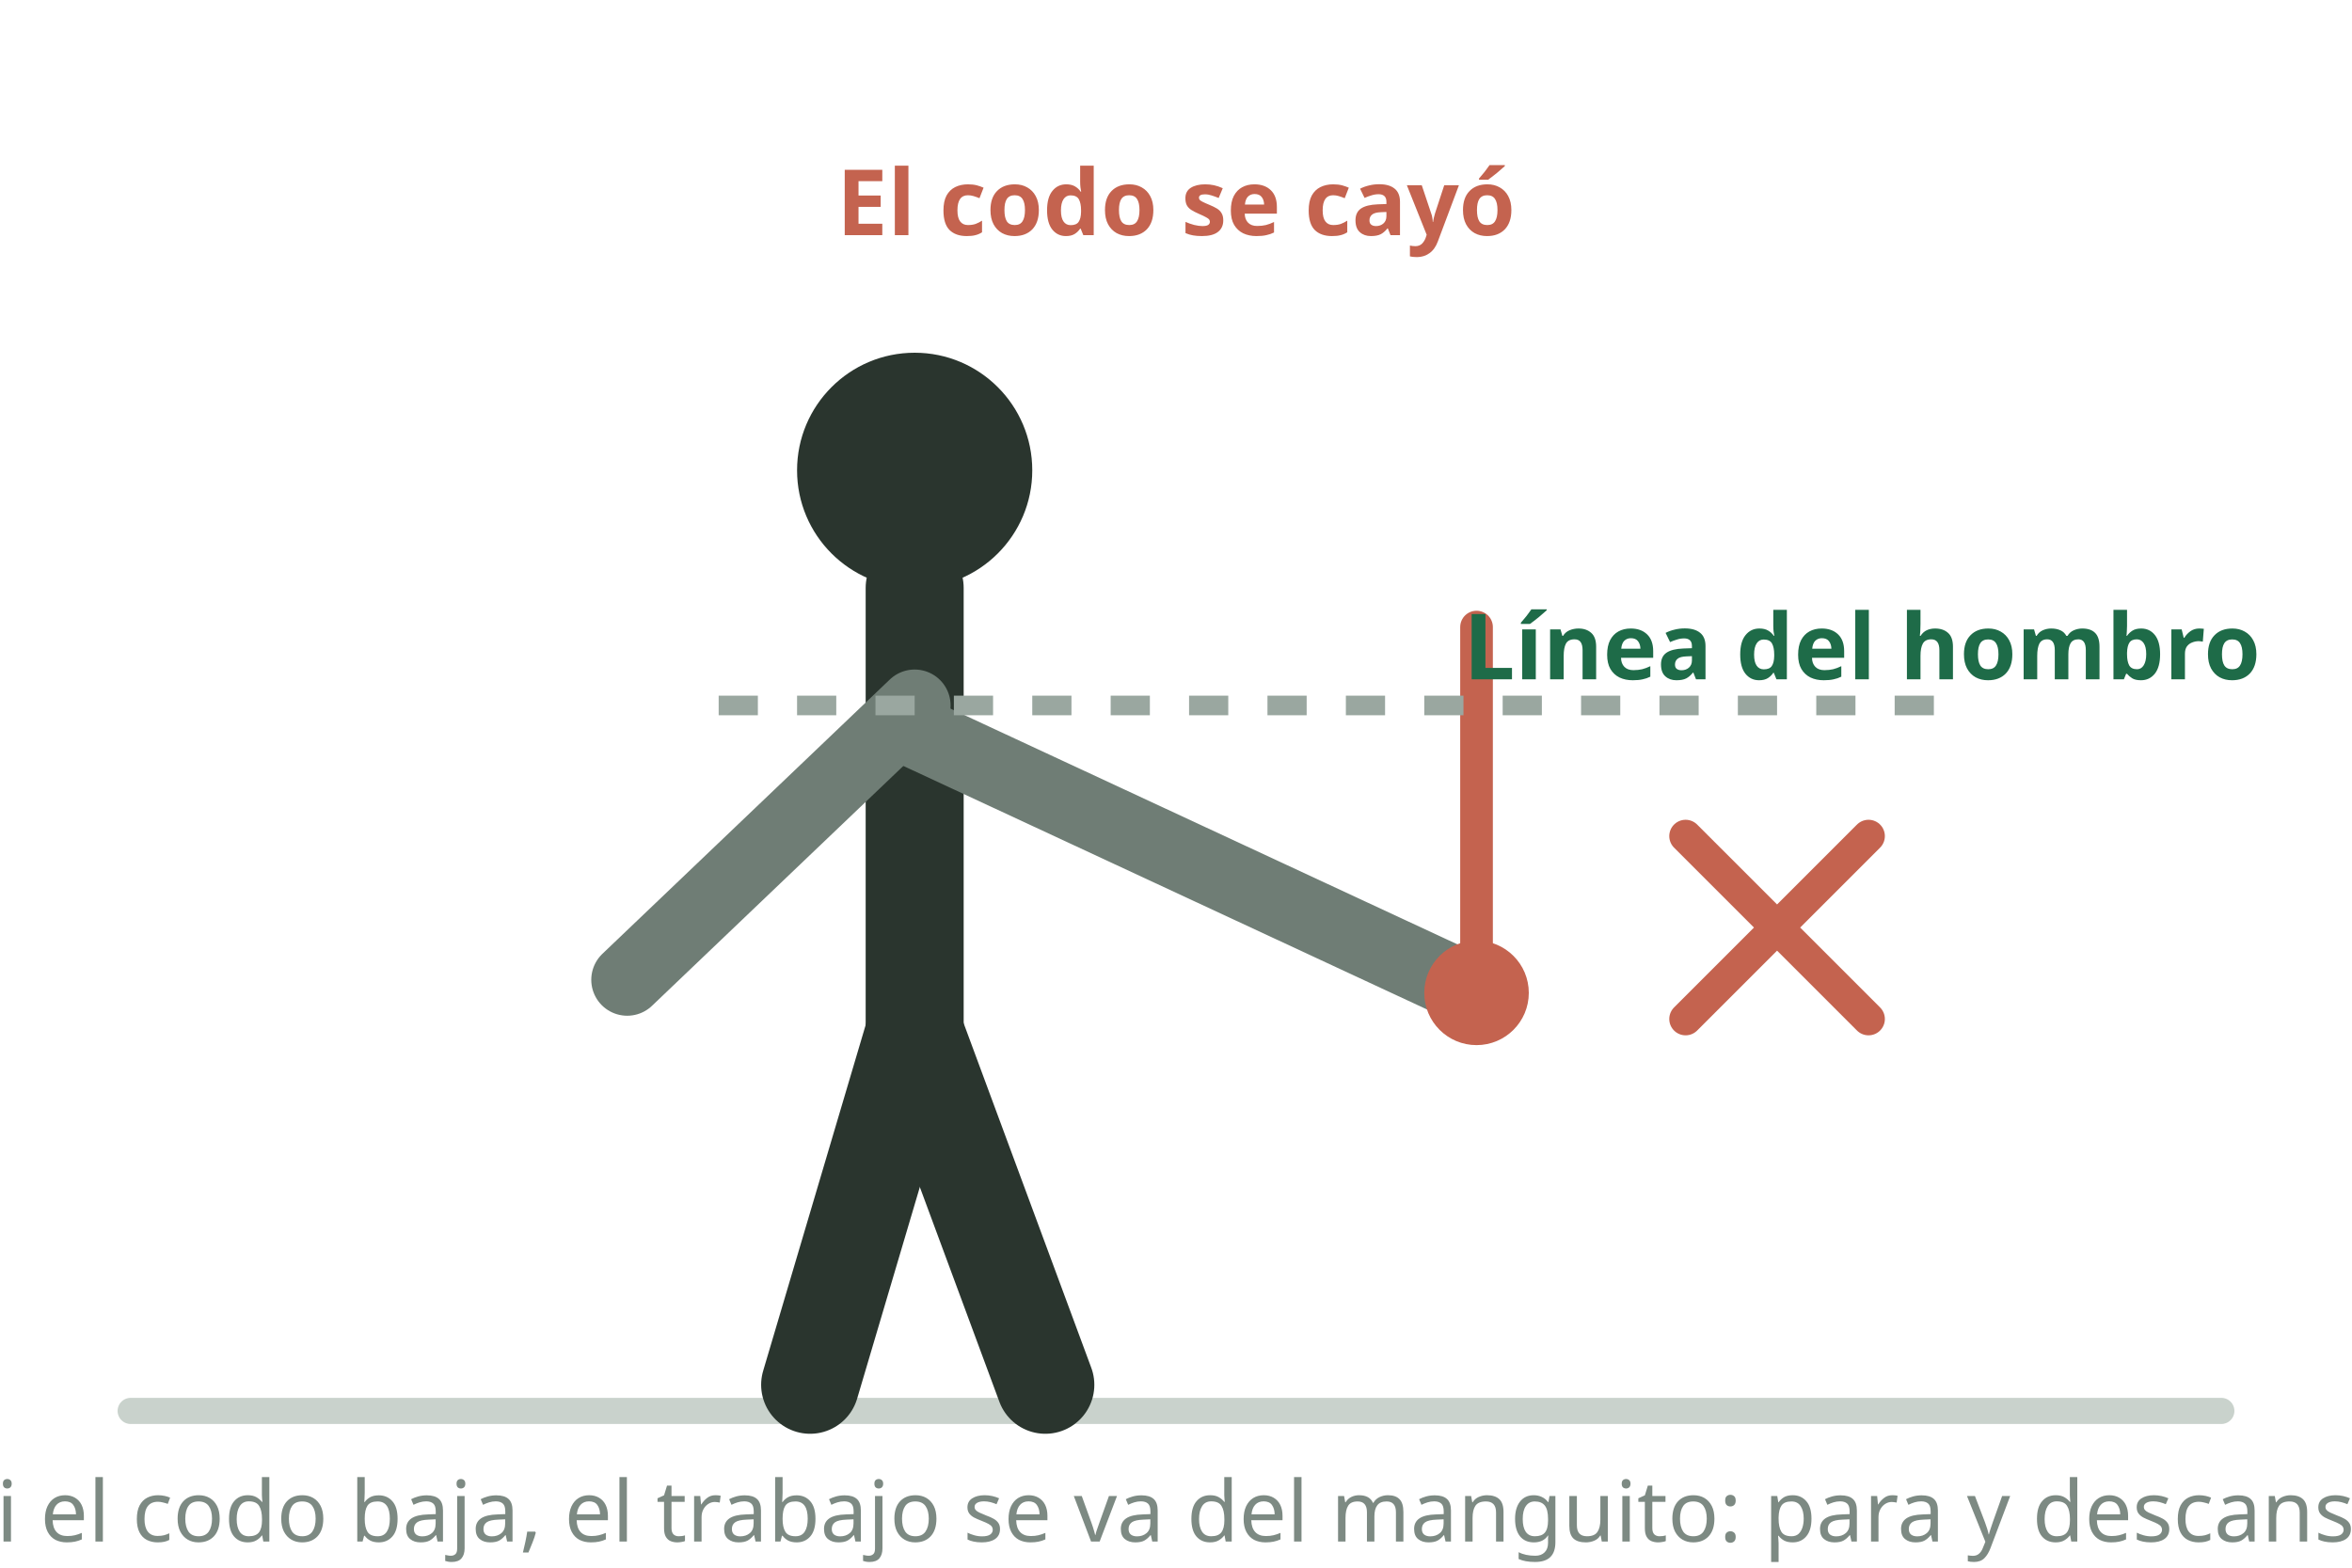
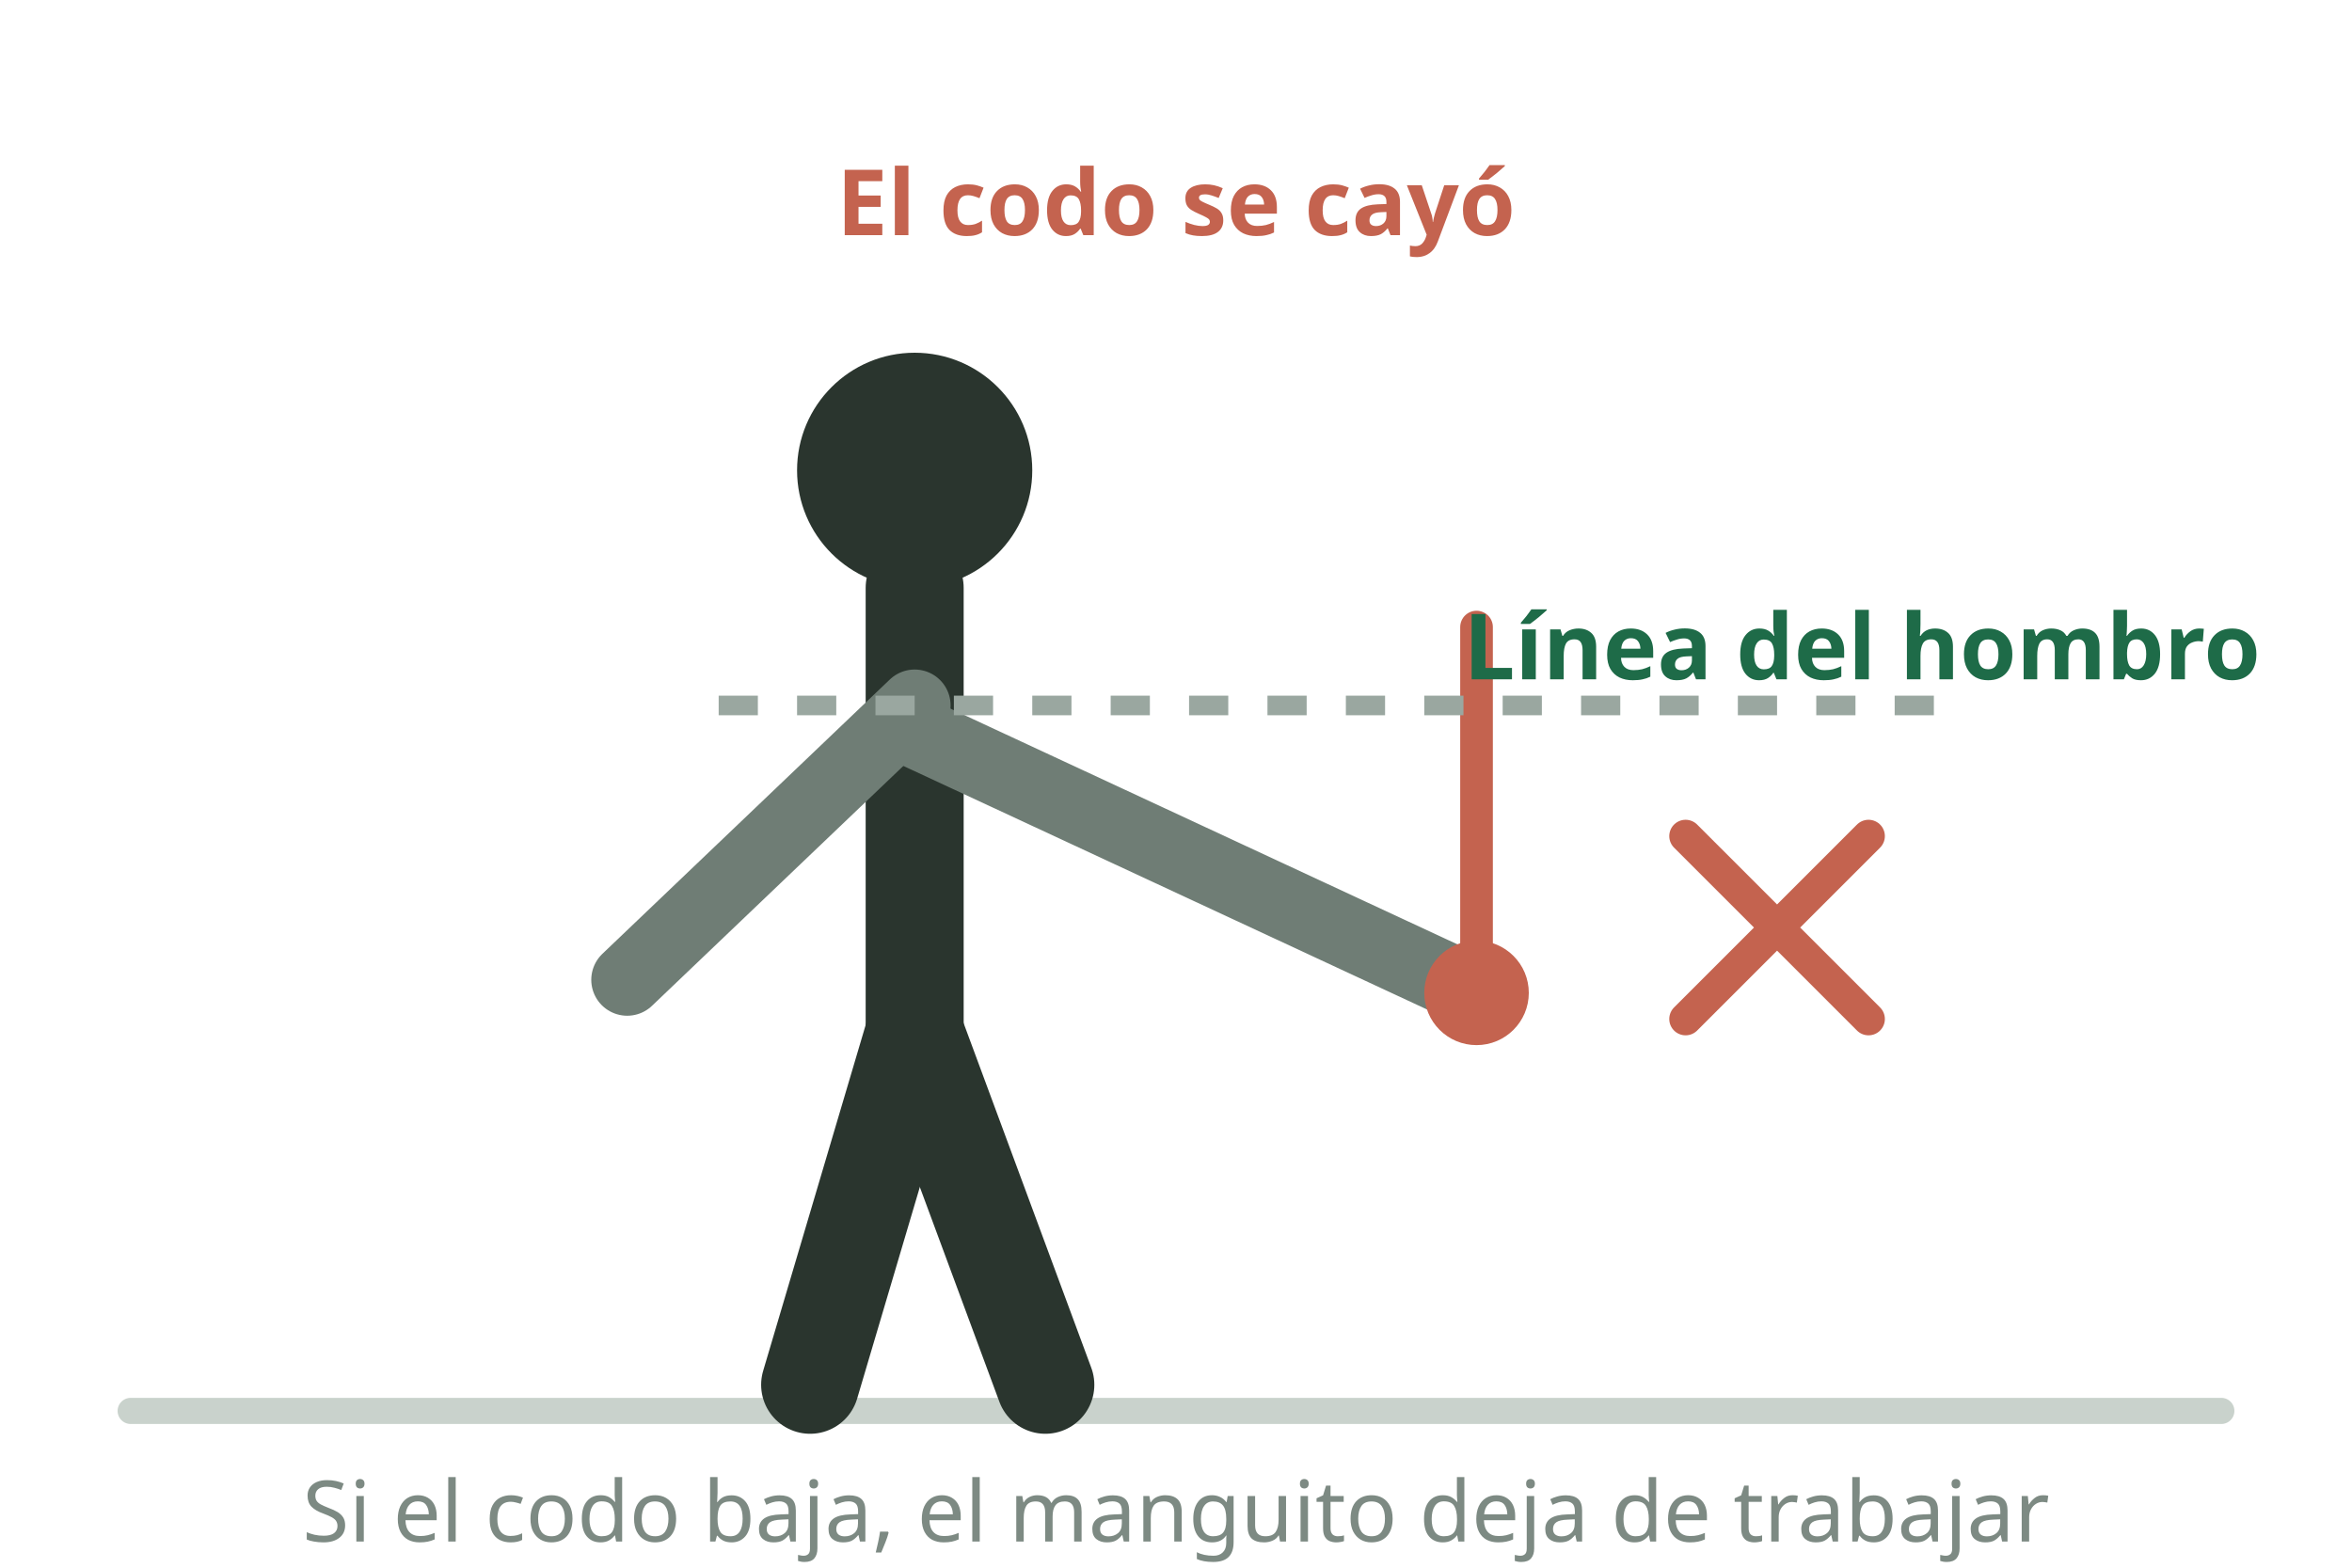
<svg xmlns="http://www.w3.org/2000/svg" viewBox="0 0 360 240" width="360" height="240" role="img" aria-label="Error tipico: dejar caer el codo por debajo del hombro">
  <style>
    .suelo { stroke: #c9d2cc; stroke-width: 4; stroke-linecap: round }
    .pared { stroke: #c9d2cc; stroke-width: 5; stroke-linecap: round }
    .cuerpo { stroke: #2a352e; stroke-width: 15; stroke-linecap: round; fill: none }
    .brazo { stroke: #6f7d75; stroke-width: 11; stroke-linecap: round; fill: none }
    .cabeza { fill: #2a352e }
    .activo { stroke: #1E6B48; stroke-width: 12; stroke-linecap: round; fill: none }
    .antes { stroke: #b9c3bd; stroke-width: 11; stroke-linecap: round; fill: none }
    .banda { stroke: #1E6B48; stroke-width: 3.5; fill: none; stroke-dasharray: 2 6; stroke-linecap: round }
    .flecha { stroke: #1E6B48; stroke-width: 4.5; fill: none; stroke-linecap: round }
    .rot { fill: #1E6B48 }
    .mal { stroke: #c4634f; stroke-width: 5; stroke-linecap: round; fill: none }
    .malrot { fill: #c4634f }
    .guia { stroke: #9aa7a0; stroke-width: 3; stroke-dasharray: 6 6; fill: none }
    .izq { font: 600 14px system-ui, sans-serif; fill: #1E6B48; text-anchor: start }
    .der { font: 600 14px system-ui, sans-serif; fill: #1E6B48; text-anchor: end }
    .cen { font: 600 14px system-ui, sans-serif; fill: #1E6B48; text-anchor: middle }
    .malt { font: 600 14px system-ui, sans-serif; fill: #c4634f; text-anchor: middle }
    .nota { font: 400 13px system-ui, sans-serif; fill: #7d8a83; text-anchor: middle }
  </style>
  <line class="suelo" x1="20" y1="216" x2="340" y2="216" />
  <circle class="cabeza" cx="140" cy="72" r="18" />
  <path class="cuerpo" d="M140 90 V158" />
  <path class="cuerpo" d="M140 158 L124 212" />
  <path class="cuerpo" d="M140 158 L160 212" />
  <path class="brazo" d="M140 108 L96 150" />
  <path class="brazo" d="M140 112 L226 152" />
  <circle class="malrot" cx="226" cy="152" r="8" />
  <path class="mal" d="M226 152 V96" />
  <path class="guia" d="M110 108 H300" />
  <path class="mal" d="M258 128 l28 28 M286 128 l-28 28" />
  <text class="malt" x="180" y="36">El codo se cayó</text>
  <text class="der" x="346" y="104">Línea del hombro</text>
-   <text class="nota" x="180" y="236">Si el codo baja, el trabajo se va del manguito: para y descansa</text>
+   <text class="nota" x="180" y="236">Si el codo baja, el manguito deja de trabajar</text>
</svg>
